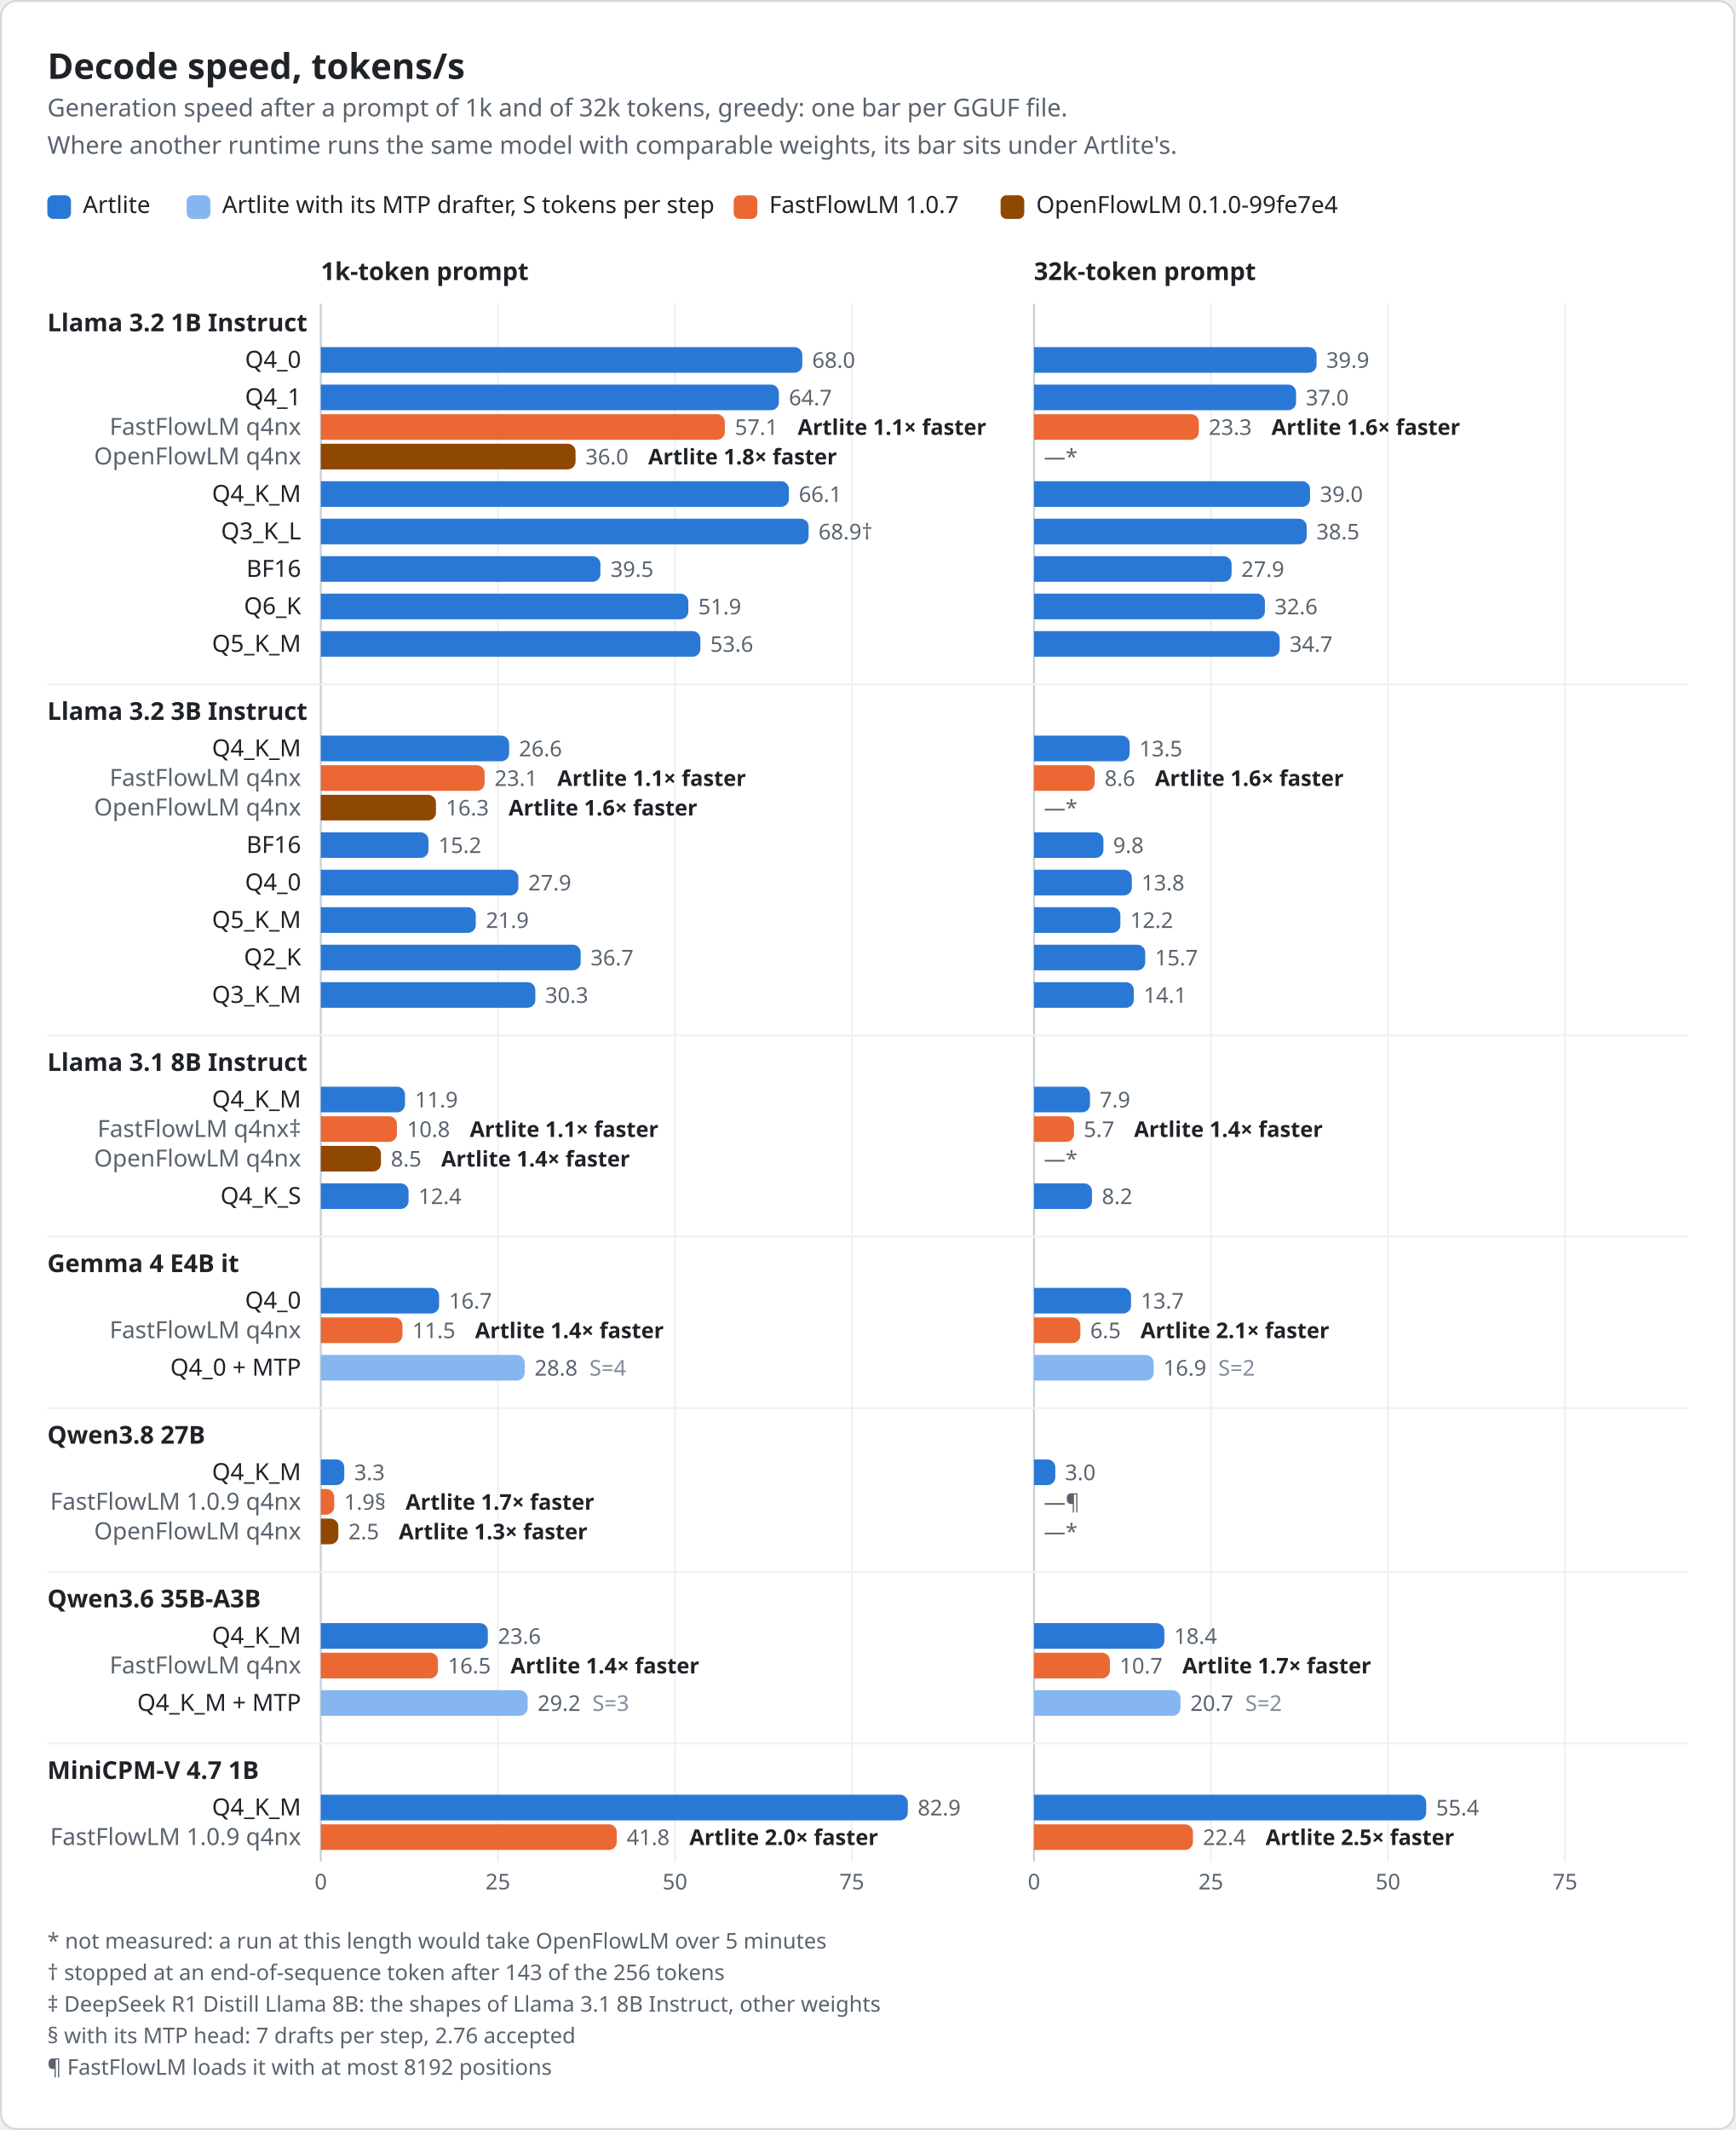
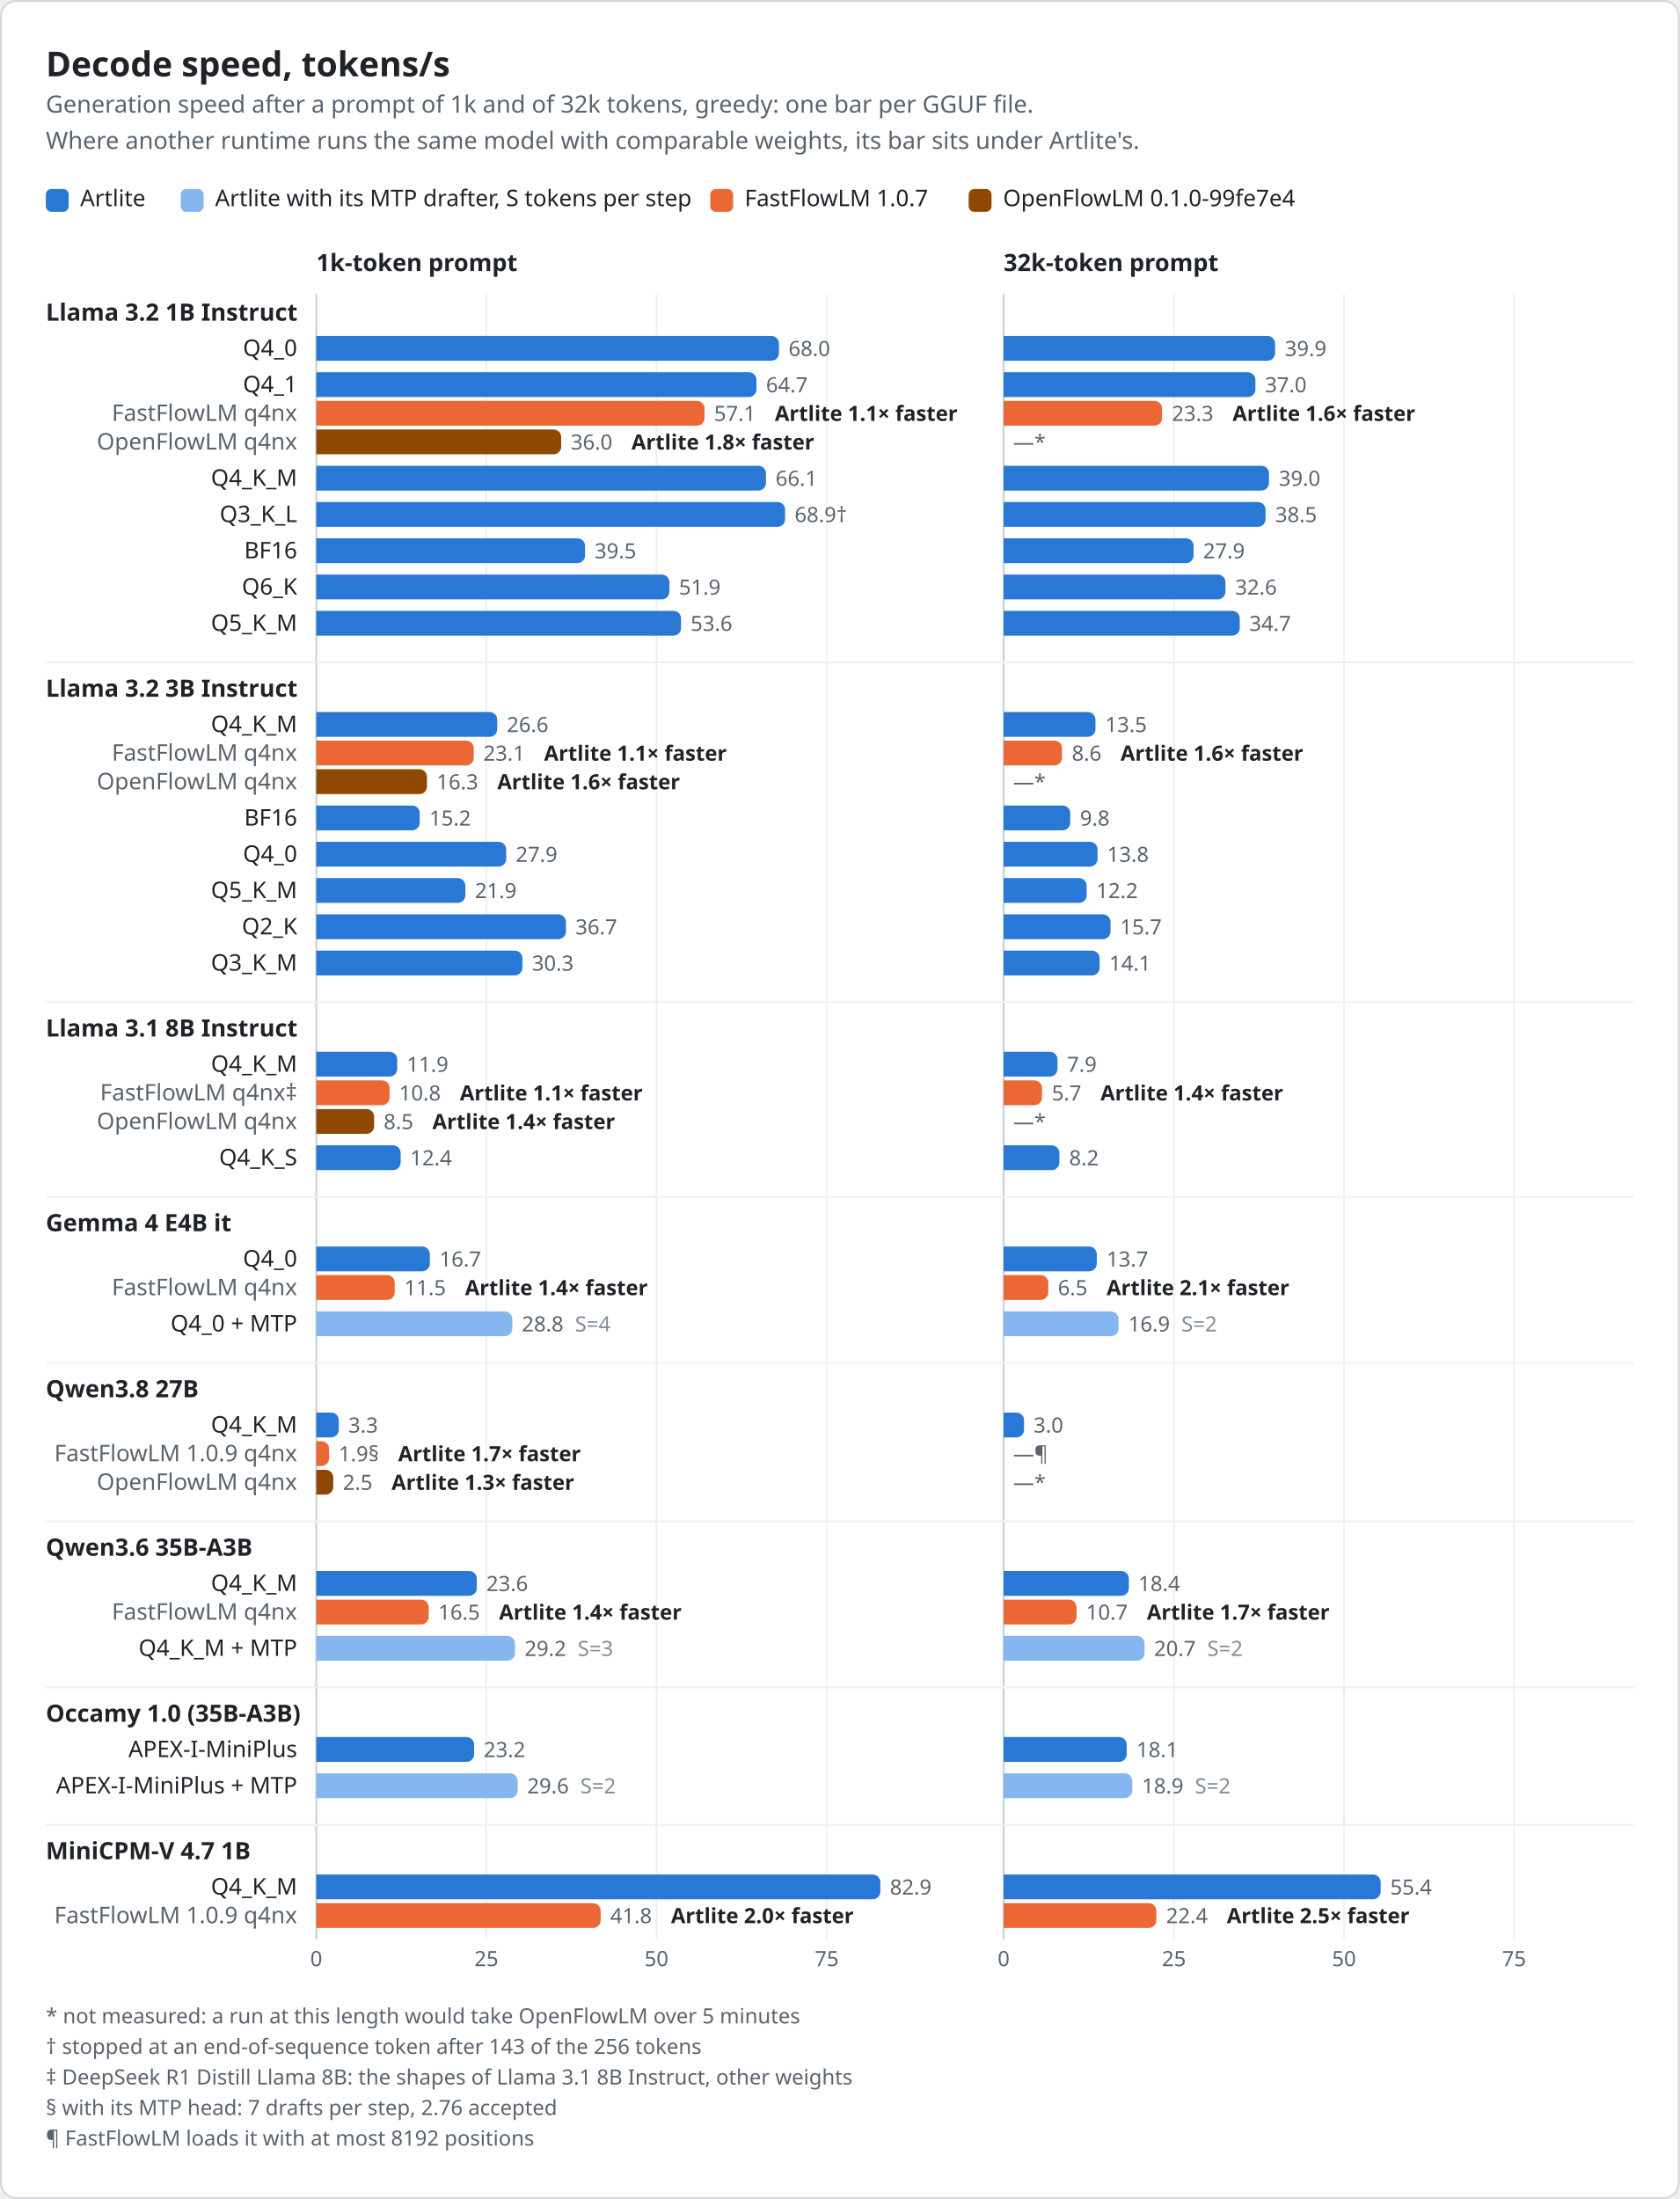
- <svg xmlns="http://www.w3.org/2000/svg" width="880" height="1080" viewBox="0 0 880 1080" role="img" aria-labelledby="t d">
+ <svg xmlns="http://www.w3.org/2000/svg" width="880" height="1152" viewBox="0 0 880 1152" role="img" aria-labelledby="t d">
  <style>text{font-family:-apple-system, BlinkMacSystemFont, "Segoe UI", "Noto Sans", Helvetica, Arial, sans-serif;font-size:11px;fill:#59636e;font-variant-numeric:tabular-nums}.title{font-size:18px;font-weight:600;fill:#1f2328}.sub{font-size:12.5px}.h{font-size:12.5px;font-weight:600;fill:#1f2328}.lbl{font-size:12px;fill:#1f2328}.lbl2{font-size:12px}.strong{font-weight:600;fill:#1f2328}.muted{fill:#818b98}.small{font-size:10px}.halo{paint-order:stroke;stroke:#ffffff;stroke-width:3px;stroke-linejoin:round}.grid{stroke:#eef1f4}.axis{stroke:#c8d1da}.guide{stroke:#d5dce3}.bracket{stroke:#59636e;fill:none}.ft{fill:#86b6ef}.detail{font-size:12px;font-weight:400;fill:#59636e}.tile{fill:#eef1f4;stroke:#59636e;stroke-width:1}.cut{stroke:#59636e;stroke-width:.75;fill:none}.f0{fill:#2a78d6}.l0{stroke:#2a78d6;stroke-width:2;fill:none;stroke-linejoin:round;stroke-linecap:round}.d0{fill:#2a78d6;stroke:#ffffff;stroke-width:1.5}.b0{fill:#2a78d6;fill-opacity:.16}.f1{fill:#eb6834}.l1{stroke:#eb6834;stroke-width:2;fill:none;stroke-linejoin:round;stroke-linecap:round}.d1{fill:#eb6834;stroke:#ffffff;stroke-width:1.5}.b1{fill:#eb6834;fill-opacity:.16}.f2{fill:#1baf7a}.l2{stroke:#1baf7a;stroke-width:2;fill:none;stroke-linejoin:round;stroke-linecap:round}.d2{fill:#1baf7a;stroke:#ffffff;stroke-width:1.5}.b2{fill:#1baf7a;fill-opacity:.16}.f3{fill:#8f4801}.l3{stroke:#8f4801;stroke-width:2;fill:none;stroke-linejoin:round;stroke-linecap:round}.d3{fill:#8f4801;stroke:#ffffff;stroke-width:1.5}.b3{fill:#8f4801;fill-opacity:.16}</style>
-   <rect x="0.5" y="0.5" width="879" height="1079" rx="8" fill="#ffffff" stroke="#d1d9e0" />
+   <rect x="0.5" y="0.5" width="879" height="1151" rx="8" fill="#ffffff" stroke="#d1d9e0" />
  <text x="24.0" y="40.0" class="title">Decode speed, tokens/s</text>
  <text x="24.0" y="59.0" class="sub">Generation speed after a prompt of 1k and of 32k tokens, greedy: one bar per GGUF file.</text>
  <text x="24.0" y="78.0" class="sub">Where another runtime runs the same model with comparable weights, its bar sits under Artlite's.</text>
  <rect x="24" y="99" width="12" height="12" rx="3" class="f0" />
  <text x="42.0" y="108.0" class="lbl">Artlite</text>
  <rect x="94.672" y="99" width="12" height="12" rx="3" class="ft" />
  <text x="112.7" y="108.0" class="lbl">Artlite with its MTP drafter, S tokens per step</text>
  <rect x="372.092" y="99" width="12" height="12" rx="3" class="f1" />
  <text x="390.1" y="108.0" class="lbl">FastFlowLM 1.0.7</text>
  <rect x="507.456" y="99" width="12" height="12" rx="3" class="f3" />
  <text x="525.5" y="108.0" class="lbl">OpenFlowLM 0.1.0-99fe7e4</text>
-   <text x="162.7" y="142.0" class="h">1k-token prompt</text>
-   <text x="524.4" y="142.0" class="h">32k-token prompt</text>
-   <line x1="162.7" y1="154.0" x2="162.7" y2="944.0" class="axis" />
-   <text x="162.7" y="958.0" text-anchor="middle">0</text>
-   <line x1="252.5" y1="154.0" x2="252.5" y2="944.0" class="grid" />
-   <text x="252.5" y="958.0" text-anchor="middle">25</text>
-   <line x1="342.3" y1="154.0" x2="342.3" y2="944.0" class="grid" />
-   <text x="342.3" y="958.0" text-anchor="middle">50</text>
-   <line x1="432.0" y1="154.0" x2="432.0" y2="944.0" class="grid" />
-   <text x="432.0" y="958.0" text-anchor="middle">75</text>
-   <line x1="524.4" y1="154.0" x2="524.4" y2="944.0" class="axis" />
-   <text x="524.4" y="958.0" text-anchor="middle">0</text>
-   <line x1="614.1" y1="154.0" x2="614.1" y2="944.0" class="grid" />
-   <text x="614.1" y="958.0" text-anchor="middle">25</text>
-   <line x1="703.9" y1="154.0" x2="703.9" y2="944.0" class="grid" />
-   <text x="703.9" y="958.0" text-anchor="middle">50</text>
-   <line x1="793.7" y1="154.0" x2="793.7" y2="944.0" class="grid" />
-   <text x="793.7" y="958.0" text-anchor="middle">75</text>
+   <text x="165.7" y="142.0" class="h">1k-token prompt</text>
+   <text x="525.8" y="142.0" class="h">32k-token prompt</text>
+   <line x1="165.7" y1="154.0" x2="165.7" y2="1016.0" class="axis" />
+   <text x="165.7" y="1030.0" text-anchor="middle">0</text>
+   <line x1="254.8" y1="154.0" x2="254.8" y2="1016.0" class="grid" />
+   <text x="254.8" y="1030.0" text-anchor="middle">25</text>
+   <line x1="343.9" y1="154.0" x2="343.9" y2="1016.0" class="grid" />
+   <text x="343.9" y="1030.0" text-anchor="middle">50</text>
+   <line x1="433.1" y1="154.0" x2="433.1" y2="1016.0" class="grid" />
+   <text x="433.1" y="1030.0" text-anchor="middle">75</text>
+   <line x1="525.8" y1="154.0" x2="525.8" y2="1016.0" class="axis" />
+   <text x="525.8" y="1030.0" text-anchor="middle">0</text>
+   <line x1="615.0" y1="154.0" x2="615.0" y2="1016.0" class="grid" />
+   <text x="615.0" y="1030.0" text-anchor="middle">25</text>
+   <line x1="704.1" y1="154.0" x2="704.1" y2="1016.0" class="grid" />
+   <text x="704.1" y="1030.0" text-anchor="middle">50</text>
+   <line x1="793.2" y1="154.0" x2="793.2" y2="1016.0" class="grid" />
+   <text x="793.2" y="1030.0" text-anchor="middle">75</text>
  <text x="24" y="168.0" class="h">Llama 3.2 1B Instruct</text>
-   <text x="152.7" y="186.5" text-anchor="end" class="lbl">Q4_0</text>
-   <path d="M162.7,176.0h240.2a4.0,4.0 0 0 1 4.0,4.0v5.0a4.0,4.0 0 0 1 -4.0,4.0h-240.2z" class="f0" />
-   <text x="411.9" y="186.5">68.0</text>
-   <path d="M524.4,176.0h139.3a4.0,4.0 0 0 1 4.0,4.0v5.0a4.0,4.0 0 0 1 -4.0,4.0h-139.3z" class="f0" />
-   <text x="672.6" y="186.5">39.9</text>
-   <text x="152.7" y="205.5" text-anchor="end" class="lbl">Q4_1</text>
-   <path d="M162.7,195.0h228.3a4.0,4.0 0 0 1 4.0,4.0v5.0a4.0,4.0 0 0 1 -4.0,4.0h-228.3z" class="f0" />
-   <text x="400.1" y="205.5">64.7</text>
-   <path d="M524.4,195.0h128.9a4.0,4.0 0 0 1 4.0,4.0v5.0a4.0,4.0 0 0 1 -4.0,4.0h-128.9z" class="f0" />
-   <text x="662.2" y="205.5">37.0</text>
-   <text x="152.7" y="220.5" text-anchor="end" class="lbl2">FastFlowLM q4nx</text>
-   <path d="M162.7,210.0h200.9a4.0,4.0 0 0 1 4.0,4.0v5.0a4.0,4.0 0 0 1 -4.0,4.0h-200.9z" class="f1" />
-   <text x="372.7" y="220.5">57.1<tspan dx="10" class="strong">Artlite 1.1× faster</tspan>
-   </text>
-   <path d="M524.4,210.0h79.6a4.0,4.0 0 0 1 4.0,4.0v5.0a4.0,4.0 0 0 1 -4.0,4.0h-79.6z" class="f1" />
-   <text x="613.0" y="220.5">23.3<tspan dx="10" class="strong">Artlite 1.6× faster</tspan>
-   </text>
-   <text x="152.7" y="235.5" text-anchor="end" class="lbl2">OpenFlowLM q4nx</text>
-   <path d="M162.7,225.0h125.2a4.0,4.0 0 0 1 4.0,4.0v5.0a4.0,4.0 0 0 1 -4.0,4.0h-125.2z" class="f3" />
-   <text x="296.9" y="235.5">36.0<tspan dx="10" class="strong">Artlite 1.8× faster</tspan>
-   </text>
-   <text x="529.4" y="235.5">—*</text>
-   <text x="152.7" y="254.5" text-anchor="end" class="lbl">Q4_K_M</text>
-   <path d="M162.7,244.0h233.4a4.0,4.0 0 0 1 4.0,4.0v5.0a4.0,4.0 0 0 1 -4.0,4.0h-233.4z" class="f0" />
-   <text x="405.1" y="254.5">66.1</text>
-   <path d="M524.4,244.0h136.0a4.0,4.0 0 0 1 4.0,4.0v5.0a4.0,4.0 0 0 1 -4.0,4.0h-136.0z" class="f0" />
-   <text x="669.4" y="254.5">39.0</text>
-   <text x="152.7" y="273.5" text-anchor="end" class="lbl">Q3_K_L</text>
-   <path d="M162.7,263.0h243.4a4.0,4.0 0 0 1 4.0,4.0v5.0a4.0,4.0 0 0 1 -4.0,4.0h-243.4z" class="f0" />
-   <text x="415.1" y="273.5">68.9†</text>
-   <path d="M524.4,263.0h134.3a4.0,4.0 0 0 1 4.0,4.0v5.0a4.0,4.0 0 0 1 -4.0,4.0h-134.3z" class="f0" />
-   <text x="667.6" y="273.5">38.5</text>
-   <text x="152.7" y="292.5" text-anchor="end" class="lbl">BF16</text>
-   <path d="M162.7,282.0h137.8a4.0,4.0 0 0 1 4.0,4.0v5.0a4.0,4.0 0 0 1 -4.0,4.0h-137.8z" class="f0" />
-   <text x="309.6" y="292.5">39.5</text>
-   <path d="M524.4,282.0h96.2a4.0,4.0 0 0 1 4.0,4.0v5.0a4.0,4.0 0 0 1 -4.0,4.0h-96.2z" class="f0" />
-   <text x="629.5" y="292.5">27.9</text>
-   <text x="152.7" y="311.5" text-anchor="end" class="lbl">Q6_K</text>
-   <path d="M162.7,301.0h182.4a4.0,4.0 0 0 1 4.0,4.0v5.0a4.0,4.0 0 0 1 -4.0,4.0h-182.4z" class="f0" />
-   <text x="354.1" y="311.5">51.9</text>
-   <path d="M524.4,301.0h113.1a4.0,4.0 0 0 1 4.0,4.0v5.0a4.0,4.0 0 0 1 -4.0,4.0h-113.1z" class="f0" />
-   <text x="646.4" y="311.5">32.6</text>
-   <text x="152.7" y="330.5" text-anchor="end" class="lbl">Q5_K_M</text>
-   <path d="M162.7,320.0h188.5a4.0,4.0 0 0 1 4.0,4.0v5.0a4.0,4.0 0 0 1 -4.0,4.0h-188.5z" class="f0" />
-   <text x="360.2" y="330.5">53.6</text>
-   <path d="M524.4,320.0h120.6a4.0,4.0 0 0 1 4.0,4.0v5.0a4.0,4.0 0 0 1 -4.0,4.0h-120.6z" class="f0" />
-   <text x="654.0" y="330.5">34.7</text>
+   <text x="155.7" y="186.5" text-anchor="end" class="lbl">Q4_0</text>
+   <path d="M165.7,176.0h238.4a4.0,4.0 0 0 1 4.0,4.0v5.0a4.0,4.0 0 0 1 -4.0,4.0h-238.4z" class="f0" />
+   <text x="413.1" y="186.5">68.0</text>
+   <path d="M525.8,176.0h138.2a4.0,4.0 0 0 1 4.0,4.0v5.0a4.0,4.0 0 0 1 -4.0,4.0h-138.2z" class="f0" />
+   <text x="673.1" y="186.5">39.9</text>
+   <text x="155.7" y="205.5" text-anchor="end" class="lbl">Q4_1</text>
+   <path d="M165.7,195.0h226.6a4.0,4.0 0 0 1 4.0,4.0v5.0a4.0,4.0 0 0 1 -4.0,4.0h-226.6z" class="f0" />
+   <text x="401.3" y="205.5">64.7</text>
+   <path d="M525.8,195.0h127.9a4.0,4.0 0 0 1 4.0,4.0v5.0a4.0,4.0 0 0 1 -4.0,4.0h-127.9z" class="f0" />
+   <text x="662.7" y="205.5">37.0</text>
+   <text x="155.7" y="220.5" text-anchor="end" class="lbl2">FastFlowLM q4nx</text>
+   <path d="M165.7,210.0h199.4a4.0,4.0 0 0 1 4.0,4.0v5.0a4.0,4.0 0 0 1 -4.0,4.0h-199.4z" class="f1" />
+   <text x="374.1" y="220.5">57.1<tspan dx="10" class="strong">Artlite 1.1× faster</tspan>
+   </text>
+   <path d="M525.8,210.0h79.0a4.0,4.0 0 0 1 4.0,4.0v5.0a4.0,4.0 0 0 1 -4.0,4.0h-79.0z" class="f1" />
+   <text x="613.9" y="220.5">23.3<tspan dx="10" class="strong">Artlite 1.6× faster</tspan>
+   </text>
+   <text x="155.7" y="235.5" text-anchor="end" class="lbl2">OpenFlowLM q4nx</text>
+   <path d="M165.7,225.0h124.3a4.0,4.0 0 0 1 4.0,4.0v5.0a4.0,4.0 0 0 1 -4.0,4.0h-124.3z" class="f3" />
+   <text x="299.0" y="235.5">36.0<tspan dx="10" class="strong">Artlite 1.8× faster</tspan>
+   </text>
+   <text x="530.8" y="235.5">—*</text>
+   <text x="155.7" y="254.5" text-anchor="end" class="lbl">Q4_K_M</text>
+   <path d="M165.7,244.0h231.6a4.0,4.0 0 0 1 4.0,4.0v5.0a4.0,4.0 0 0 1 -4.0,4.0h-231.6z" class="f0" />
+   <text x="406.3" y="254.5">66.1</text>
+   <path d="M525.8,244.0h135.0a4.0,4.0 0 0 1 4.0,4.0v5.0a4.0,4.0 0 0 1 -4.0,4.0h-135.0z" class="f0" />
+   <text x="669.9" y="254.5">39.0</text>
+   <text x="155.7" y="273.5" text-anchor="end" class="lbl">Q3_K_L</text>
+   <path d="M165.7,263.0h241.6a4.0,4.0 0 0 1 4.0,4.0v5.0a4.0,4.0 0 0 1 -4.0,4.0h-241.6z" class="f0" />
+   <text x="416.3" y="273.5">68.9†</text>
+   <path d="M525.8,263.0h133.2a4.0,4.0 0 0 1 4.0,4.0v5.0a4.0,4.0 0 0 1 -4.0,4.0h-133.2z" class="f0" />
+   <text x="668.1" y="273.5">38.5</text>
+   <text x="155.7" y="292.5" text-anchor="end" class="lbl">BF16</text>
+   <path d="M165.7,282.0h136.8a4.0,4.0 0 0 1 4.0,4.0v5.0a4.0,4.0 0 0 1 -4.0,4.0h-136.8z" class="f0" />
+   <text x="311.5" y="292.5">39.5</text>
+   <path d="M525.8,282.0h95.5a4.0,4.0 0 0 1 4.0,4.0v5.0a4.0,4.0 0 0 1 -4.0,4.0h-95.5z" class="f0" />
+   <text x="630.3" y="292.5">27.9</text>
+   <text x="155.7" y="311.5" text-anchor="end" class="lbl">Q6_K</text>
+   <path d="M165.7,301.0h181.0a4.0,4.0 0 0 1 4.0,4.0v5.0a4.0,4.0 0 0 1 -4.0,4.0h-181.0z" class="f0" />
+   <text x="355.7" y="311.5">51.9</text>
+   <path d="M525.8,301.0h112.2a4.0,4.0 0 0 1 4.0,4.0v5.0a4.0,4.0 0 0 1 -4.0,4.0h-112.2z" class="f0" />
+   <text x="647.1" y="311.5">32.6</text>
+   <text x="155.7" y="330.5" text-anchor="end" class="lbl">Q5_K_M</text>
+   <path d="M165.7,320.0h187.1a4.0,4.0 0 0 1 4.0,4.0v5.0a4.0,4.0 0 0 1 -4.0,4.0h-187.1z" class="f0" />
+   <text x="361.8" y="330.5">53.6</text>
+   <path d="M525.8,320.0h119.7a4.0,4.0 0 0 1 4.0,4.0v5.0a4.0,4.0 0 0 1 -4.0,4.0h-119.7z" class="f0" />
+   <text x="654.5" y="330.5">34.7</text>
  <line x1="24" y1="347.0" x2="856" y2="347.0" class="grid" />
  <text x="24" y="365.0" class="h">Llama 3.2 3B Instruct</text>
-   <text x="152.7" y="383.5" text-anchor="end" class="lbl">Q4_K_M</text>
-   <path d="M162.7,373.0h91.5a4.0,4.0 0 0 1 4.0,4.0v5.0a4.0,4.0 0 0 1 -4.0,4.0h-91.5z" class="f0" />
-   <text x="263.2" y="383.5">26.6</text>
-   <path d="M524.4,373.0h44.5a4.0,4.0 0 0 1 4.0,4.0v5.0a4.0,4.0 0 0 1 -4.0,4.0h-44.5z" class="f0" />
-   <text x="577.8" y="383.5">13.5</text>
-   <text x="152.7" y="398.5" text-anchor="end" class="lbl2">FastFlowLM q4nx</text>
-   <path d="M162.7,388.0h79.1a4.0,4.0 0 0 1 4.0,4.0v5.0a4.0,4.0 0 0 1 -4.0,4.0h-79.1z" class="f1" />
-   <text x="250.8" y="398.5">23.1<tspan dx="10" class="strong">Artlite 1.1× faster</tspan>
-   </text>
-   <path d="M524.4,388.0h26.8a4.0,4.0 0 0 1 4.0,4.0v5.0a4.0,4.0 0 0 1 -4.0,4.0h-26.8z" class="f1" />
-   <text x="560.2" y="398.5">8.6<tspan dx="10" class="strong">Artlite 1.6× faster</tspan>
-   </text>
-   <text x="152.7" y="413.5" text-anchor="end" class="lbl2">OpenFlowLM q4nx</text>
-   <path d="M162.7,403.0h54.4a4.0,4.0 0 0 1 4.0,4.0v5.0a4.0,4.0 0 0 1 -4.0,4.0h-54.4z" class="f3" />
-   <text x="226.1" y="413.5">16.3<tspan dx="10" class="strong">Artlite 1.6× faster</tspan>
-   </text>
-   <text x="529.4" y="413.5">—*</text>
-   <text x="152.7" y="432.5" text-anchor="end" class="lbl">BF16</text>
-   <path d="M162.7,422.0h50.6a4.0,4.0 0 0 1 4.0,4.0v5.0a4.0,4.0 0 0 1 -4.0,4.0h-50.6z" class="f0" />
-   <text x="222.3" y="432.5">15.2</text>
-   <path d="M524.4,422.0h31.2a4.0,4.0 0 0 1 4.0,4.0v5.0a4.0,4.0 0 0 1 -4.0,4.0h-31.2z" class="f0" />
-   <text x="564.5" y="432.5">9.8</text>
-   <text x="152.7" y="451.5" text-anchor="end" class="lbl">Q4_0</text>
-   <path d="M162.7,441.0h96.2a4.0,4.0 0 0 1 4.0,4.0v5.0a4.0,4.0 0 0 1 -4.0,4.0h-96.2z" class="f0" />
-   <text x="267.9" y="451.5">27.9</text>
-   <path d="M524.4,441.0h45.6a4.0,4.0 0 0 1 4.0,4.0v5.0a4.0,4.0 0 0 1 -4.0,4.0h-45.6z" class="f0" />
-   <text x="578.9" y="451.5">13.8</text>
-   <text x="152.7" y="470.5" text-anchor="end" class="lbl">Q5_K_M</text>
-   <path d="M162.7,460.0h74.6a4.0,4.0 0 0 1 4.0,4.0v5.0a4.0,4.0 0 0 1 -4.0,4.0h-74.6z" class="f0" />
-   <text x="246.4" y="470.5">21.9</text>
-   <path d="M524.4,460.0h39.8a4.0,4.0 0 0 1 4.0,4.0v5.0a4.0,4.0 0 0 1 -4.0,4.0h-39.8z" class="f0" />
-   <text x="573.2" y="470.5">12.2</text>
-   <text x="152.7" y="489.5" text-anchor="end" class="lbl">Q2_K</text>
-   <path d="M162.7,479.0h127.8a4.0,4.0 0 0 1 4.0,4.0v5.0a4.0,4.0 0 0 1 -4.0,4.0h-127.8z" class="f0" />
-   <text x="299.5" y="489.5">36.7</text>
-   <path d="M524.4,479.0h52.4a4.0,4.0 0 0 1 4.0,4.0v5.0a4.0,4.0 0 0 1 -4.0,4.0h-52.4z" class="f0" />
-   <text x="585.7" y="489.5">15.7</text>
-   <text x="152.7" y="508.5" text-anchor="end" class="lbl">Q3_K_M</text>
-   <path d="M162.7,498.0h104.8a4.0,4.0 0 0 1 4.0,4.0v5.0a4.0,4.0 0 0 1 -4.0,4.0h-104.8z" class="f0" />
-   <text x="276.5" y="508.5">30.3</text>
-   <path d="M524.4,498.0h46.6a4.0,4.0 0 0 1 4.0,4.0v5.0a4.0,4.0 0 0 1 -4.0,4.0h-46.6z" class="f0" />
-   <text x="580.0" y="508.5">14.1</text>
+   <text x="155.7" y="383.5" text-anchor="end" class="lbl">Q4_K_M</text>
+   <path d="M165.7,373.0h90.8a4.0,4.0 0 0 1 4.0,4.0v5.0a4.0,4.0 0 0 1 -4.0,4.0h-90.8z" class="f0" />
+   <text x="265.5" y="383.5">26.6</text>
+   <path d="M525.8,373.0h44.1a4.0,4.0 0 0 1 4.0,4.0v5.0a4.0,4.0 0 0 1 -4.0,4.0h-44.1z" class="f0" />
+   <text x="579.0" y="383.5">13.5</text>
+   <text x="155.7" y="398.5" text-anchor="end" class="lbl2">FastFlowLM q4nx</text>
+   <path d="M165.7,388.0h78.5a4.0,4.0 0 0 1 4.0,4.0v5.0a4.0,4.0 0 0 1 -4.0,4.0h-78.5z" class="f1" />
+   <text x="253.2" y="398.5">23.1<tspan dx="10" class="strong">Artlite 1.1× faster</tspan>
+   </text>
+   <path d="M525.8,388.0h26.6a4.0,4.0 0 0 1 4.0,4.0v5.0a4.0,4.0 0 0 1 -4.0,4.0h-26.6z" class="f1" />
+   <text x="561.5" y="398.5">8.6<tspan dx="10" class="strong">Artlite 1.6× faster</tspan>
+   </text>
+   <text x="155.7" y="413.5" text-anchor="end" class="lbl2">OpenFlowLM q4nx</text>
+   <path d="M165.7,403.0h54.0a4.0,4.0 0 0 1 4.0,4.0v5.0a4.0,4.0 0 0 1 -4.0,4.0h-54.0z" class="f3" />
+   <text x="228.7" y="413.5">16.3<tspan dx="10" class="strong">Artlite 1.6× faster</tspan>
+   </text>
+   <text x="530.8" y="413.5">—*</text>
+   <text x="155.7" y="432.5" text-anchor="end" class="lbl">BF16</text>
+   <path d="M165.7,422.0h50.2a4.0,4.0 0 0 1 4.0,4.0v5.0a4.0,4.0 0 0 1 -4.0,4.0h-50.2z" class="f0" />
+   <text x="224.9" y="432.5">15.2</text>
+   <path d="M525.8,422.0h30.9a4.0,4.0 0 0 1 4.0,4.0v5.0a4.0,4.0 0 0 1 -4.0,4.0h-30.9z" class="f0" />
+   <text x="565.8" y="432.5">9.8</text>
+   <text x="155.7" y="451.5" text-anchor="end" class="lbl">Q4_0</text>
+   <path d="M165.7,441.0h95.5a4.0,4.0 0 0 1 4.0,4.0v5.0a4.0,4.0 0 0 1 -4.0,4.0h-95.5z" class="f0" />
+   <text x="270.2" y="451.5">27.9</text>
+   <path d="M525.8,441.0h45.2a4.0,4.0 0 0 1 4.0,4.0v5.0a4.0,4.0 0 0 1 -4.0,4.0h-45.2z" class="f0" />
+   <text x="580.0" y="451.5">13.8</text>
+   <text x="155.7" y="470.5" text-anchor="end" class="lbl">Q5_K_M</text>
+   <path d="M165.7,460.0h74.1a4.0,4.0 0 0 1 4.0,4.0v5.0a4.0,4.0 0 0 1 -4.0,4.0h-74.1z" class="f0" />
+   <text x="248.8" y="470.5">21.9</text>
+   <path d="M525.8,460.0h39.5a4.0,4.0 0 0 1 4.0,4.0v5.0a4.0,4.0 0 0 1 -4.0,4.0h-39.5z" class="f0" />
+   <text x="574.3" y="470.5">12.2</text>
+   <text x="155.7" y="489.5" text-anchor="end" class="lbl">Q2_K</text>
+   <path d="M165.7,479.0h126.8a4.0,4.0 0 0 1 4.0,4.0v5.0a4.0,4.0 0 0 1 -4.0,4.0h-126.8z" class="f0" />
+   <text x="301.5" y="489.5">36.7</text>
+   <path d="M525.8,479.0h52.0a4.0,4.0 0 0 1 4.0,4.0v5.0a4.0,4.0 0 0 1 -4.0,4.0h-52.0z" class="f0" />
+   <text x="586.8" y="489.5">15.7</text>
+   <text x="155.7" y="508.5" text-anchor="end" class="lbl">Q3_K_M</text>
+   <path d="M165.7,498.0h104.0a4.0,4.0 0 0 1 4.0,4.0v5.0a4.0,4.0 0 0 1 -4.0,4.0h-104.0z" class="f0" />
+   <text x="278.7" y="508.5">30.3</text>
+   <path d="M525.8,498.0h46.3a4.0,4.0 0 0 1 4.0,4.0v5.0a4.0,4.0 0 0 1 -4.0,4.0h-46.3z" class="f0" />
+   <text x="581.1" y="508.5">14.1</text>
  <line x1="24" y1="525.0" x2="856" y2="525.0" class="grid" />
  <text x="24" y="543.0" class="h">Llama 3.1 8B Instruct</text>
-   <text x="152.7" y="561.5" text-anchor="end" class="lbl">Q4_K_M</text>
-   <path d="M162.7,551.0h38.7a4.0,4.0 0 0 1 4.0,4.0v5.0a4.0,4.0 0 0 1 -4.0,4.0h-38.7z" class="f0" />
-   <text x="210.4" y="561.5">11.9</text>
-   <path d="M524.4,551.0h24.4a4.0,4.0 0 0 1 4.0,4.0v5.0a4.0,4.0 0 0 1 -4.0,4.0h-24.4z" class="f0" />
-   <text x="557.7" y="561.5">7.9</text>
-   <text x="152.7" y="576.5" text-anchor="end" class="lbl2">FastFlowLM q4nx‡</text>
-   <path d="M162.7,566.0h34.6a4.0,4.0 0 0 1 4.0,4.0v5.0a4.0,4.0 0 0 1 -4.0,4.0h-34.6z" class="f1" />
-   <text x="206.4" y="576.5">10.8<tspan dx="10" class="strong">Artlite 1.1× faster</tspan>
-   </text>
-   <path d="M524.4,566.0h16.3a4.0,4.0 0 0 1 4.0,4.0v5.0a4.0,4.0 0 0 1 -4.0,4.0h-16.3z" class="f1" />
-   <text x="549.6" y="576.5">5.7<tspan dx="10" class="strong">Artlite 1.4× faster</tspan>
-   </text>
-   <text x="152.7" y="591.5" text-anchor="end" class="lbl2">OpenFlowLM q4nx</text>
-   <path d="M162.7,581.0h26.5a4.0,4.0 0 0 1 4.0,4.0v5.0a4.0,4.0 0 0 1 -4.0,4.0h-26.5z" class="f3" />
-   <text x="198.2" y="591.5">8.5<tspan dx="10" class="strong">Artlite 1.4× faster</tspan>
-   </text>
-   <text x="529.4" y="591.5">—*</text>
-   <text x="152.7" y="610.5" text-anchor="end" class="lbl">Q4_K_S</text>
-   <path d="M162.7,600.0h40.5a4.0,4.0 0 0 1 4.0,4.0v5.0a4.0,4.0 0 0 1 -4.0,4.0h-40.5z" class="f0" />
-   <text x="212.2" y="610.5">12.4</text>
-   <path d="M524.4,600.0h25.4a4.0,4.0 0 0 1 4.0,4.0v5.0a4.0,4.0 0 0 1 -4.0,4.0h-25.4z" class="f0" />
-   <text x="558.8" y="610.5">8.2</text>
+   <text x="155.7" y="561.5" text-anchor="end" class="lbl">Q4_K_M</text>
+   <path d="M165.7,551.0h38.4a4.0,4.0 0 0 1 4.0,4.0v5.0a4.0,4.0 0 0 1 -4.0,4.0h-38.4z" class="f0" />
+   <text x="213.1" y="561.5">11.9</text>
+   <path d="M525.8,551.0h24.2a4.0,4.0 0 0 1 4.0,4.0v5.0a4.0,4.0 0 0 1 -4.0,4.0h-24.2z" class="f0" />
+   <text x="559.0" y="561.5">7.9</text>
+   <text x="155.7" y="576.5" text-anchor="end" class="lbl2">FastFlowLM q4nx‡</text>
+   <path d="M165.7,566.0h34.4a4.0,4.0 0 0 1 4.0,4.0v5.0a4.0,4.0 0 0 1 -4.0,4.0h-34.4z" class="f1" />
+   <text x="209.1" y="576.5">10.8<tspan dx="10" class="strong">Artlite 1.1× faster</tspan>
+   </text>
+   <path d="M525.8,566.0h16.1a4.0,4.0 0 0 1 4.0,4.0v5.0a4.0,4.0 0 0 1 -4.0,4.0h-16.1z" class="f1" />
+   <text x="551.0" y="576.5">5.7<tspan dx="10" class="strong">Artlite 1.4× faster</tspan>
+   </text>
+   <text x="155.7" y="591.5" text-anchor="end" class="lbl2">OpenFlowLM q4nx</text>
+   <path d="M165.7,581.0h26.3a4.0,4.0 0 0 1 4.0,4.0v5.0a4.0,4.0 0 0 1 -4.0,4.0h-26.3z" class="f3" />
+   <text x="201.0" y="591.5">8.5<tspan dx="10" class="strong">Artlite 1.4× faster</tspan>
+   </text>
+   <text x="530.8" y="591.5">—*</text>
+   <text x="155.7" y="610.5" text-anchor="end" class="lbl">Q4_K_S</text>
+   <path d="M165.7,600.0h40.2a4.0,4.0 0 0 1 4.0,4.0v5.0a4.0,4.0 0 0 1 -4.0,4.0h-40.2z" class="f0" />
+   <text x="214.9" y="610.5">12.4</text>
+   <path d="M525.8,600.0h25.2a4.0,4.0 0 0 1 4.0,4.0v5.0a4.0,4.0 0 0 1 -4.0,4.0h-25.2z" class="f0" />
+   <text x="560.1" y="610.5">8.2</text>
  <line x1="24" y1="627.0" x2="856" y2="627.0" class="grid" />
  <text x="24" y="645.0" class="h">Gemma 4 E4B it</text>
-   <text x="152.7" y="663.5" text-anchor="end" class="lbl">Q4_0</text>
-   <path d="M162.7,653.0h56.0a4.0,4.0 0 0 1 4.0,4.0v5.0a4.0,4.0 0 0 1 -4.0,4.0h-56.0z" class="f0" />
-   <text x="227.7" y="663.5">16.7</text>
-   <path d="M524.4,653.0h45.2a4.0,4.0 0 0 1 4.0,4.0v5.0a4.0,4.0 0 0 1 -4.0,4.0h-45.2z" class="f0" />
-   <text x="578.6" y="663.5">13.7</text>
-   <text x="152.7" y="678.5" text-anchor="end" class="lbl2">FastFlowLM q4nx</text>
-   <path d="M162.7,668.0h37.4a4.0,4.0 0 0 1 4.0,4.0v5.0a4.0,4.0 0 0 1 -4.0,4.0h-37.4z" class="f1" />
-   <text x="209.1" y="678.5">11.5<tspan dx="10" class="strong">Artlite 1.4× faster</tspan>
-   </text>
-   <path d="M524.4,668.0h19.5a4.0,4.0 0 0 1 4.0,4.0v5.0a4.0,4.0 0 0 1 -4.0,4.0h-19.5z" class="f1" />
-   <text x="552.9" y="678.5">6.5<tspan dx="10" class="strong">Artlite 2.1× faster</tspan>
-   </text>
-   <text x="152.7" y="697.5" text-anchor="end" class="lbl">Q4_0 + MTP</text>
-   <path d="M162.7,687.0h99.4a4.0,4.0 0 0 1 4.0,4.0v5.0a4.0,4.0 0 0 1 -4.0,4.0h-99.4z" class="ft" />
-   <text x="271.1" y="697.5">28.8<tspan dx="6" class="muted">S=4</tspan>
-   </text>
-   <path d="M524.4,687.0h56.7a4.0,4.0 0 0 1 4.0,4.0v5.0a4.0,4.0 0 0 1 -4.0,4.0h-56.7z" class="ft" />
-   <text x="590.0" y="697.5">16.9<tspan dx="6" class="muted">S=2</tspan>
+   <text x="155.7" y="663.5" text-anchor="end" class="lbl">Q4_0</text>
+   <path d="M165.7,653.0h55.5a4.0,4.0 0 0 1 4.0,4.0v5.0a4.0,4.0 0 0 1 -4.0,4.0h-55.5z" class="f0" />
+   <text x="230.2" y="663.5">16.7</text>
+   <path d="M525.8,653.0h44.8a4.0,4.0 0 0 1 4.0,4.0v5.0a4.0,4.0 0 0 1 -4.0,4.0h-44.8z" class="f0" />
+   <text x="579.7" y="663.5">13.7</text>
+   <text x="155.7" y="678.5" text-anchor="end" class="lbl2">FastFlowLM q4nx</text>
+   <path d="M165.7,668.0h37.1a4.0,4.0 0 0 1 4.0,4.0v5.0a4.0,4.0 0 0 1 -4.0,4.0h-37.1z" class="f1" />
+   <text x="211.8" y="678.5">11.5<tspan dx="10" class="strong">Artlite 1.4× faster</tspan>
+   </text>
+   <path d="M525.8,668.0h19.4a4.0,4.0 0 0 1 4.0,4.0v5.0a4.0,4.0 0 0 1 -4.0,4.0h-19.4z" class="f1" />
+   <text x="554.2" y="678.5">6.5<tspan dx="10" class="strong">Artlite 2.1× faster</tspan>
+   </text>
+   <text x="155.7" y="697.5" text-anchor="end" class="lbl">Q4_0 + MTP</text>
+   <path d="M165.7,687.0h98.7a4.0,4.0 0 0 1 4.0,4.0v5.0a4.0,4.0 0 0 1 -4.0,4.0h-98.7z" class="ft" />
+   <text x="273.4" y="697.5">28.8<tspan dx="6" class="muted">S=4</tspan>
+   </text>
+   <path d="M525.8,687.0h56.2a4.0,4.0 0 0 1 4.0,4.0v5.0a4.0,4.0 0 0 1 -4.0,4.0h-56.2z" class="ft" />
+   <text x="591.1" y="697.5">16.9<tspan dx="6" class="muted">S=2</tspan>
  </text>
  <line x1="24" y1="714.0" x2="856" y2="714.0" class="grid" />
  <text x="24" y="732.0" class="h">Qwen3.8 27B</text>
-   <text x="152.7" y="750.5" text-anchor="end" class="lbl">Q4_K_M</text>
-   <path d="M162.7,740.0h7.9a4.0,4.0 0 0 1 4.0,4.0v5.0a4.0,4.0 0 0 1 -4.0,4.0h-7.9z" class="f0" />
-   <text x="179.6" y="750.5">3.3</text>
-   <path d="M524.4,740.0h6.8a4.0,4.0 0 0 1 4.0,4.0v5.0a4.0,4.0 0 0 1 -4.0,4.0h-6.8z" class="f0" />
-   <text x="540.1" y="750.5">3.0</text>
-   <text x="152.7" y="765.5" text-anchor="end" class="lbl2">FastFlowLM 1.0.9 q4nx</text>
-   <path d="M162.7,755.0h2.8a4.0,4.0 0 0 1 4.0,4.0v5.0a4.0,4.0 0 0 1 -4.0,4.0h-2.8z" class="f1" />
-   <text x="174.5" y="765.5">1.9§<tspan dx="10" class="strong">Artlite 1.7× faster</tspan>
-   </text>
-   <text x="529.4" y="765.5">—¶</text>
-   <text x="152.7" y="780.5" text-anchor="end" class="lbl2">OpenFlowLM q4nx</text>
-   <path d="M162.7,770.0h4.9a4.0,4.0 0 0 1 4.0,4.0v5.0a4.0,4.0 0 0 1 -4.0,4.0h-4.9z" class="f3" />
-   <text x="176.7" y="780.5">2.5<tspan dx="10" class="strong">Artlite 1.3× faster</tspan>
-   </text>
-   <text x="529.4" y="780.5">—*</text>
+   <text x="155.7" y="750.5" text-anchor="end" class="lbl">Q4_K_M</text>
+   <path d="M165.7,740.0h7.8a4.0,4.0 0 0 1 4.0,4.0v5.0a4.0,4.0 0 0 1 -4.0,4.0h-7.8z" class="f0" />
+   <text x="182.5" y="750.5">3.3</text>
+   <path d="M525.8,740.0h6.7a4.0,4.0 0 0 1 4.0,4.0v5.0a4.0,4.0 0 0 1 -4.0,4.0h-6.7z" class="f0" />
+   <text x="541.5" y="750.5">3.0</text>
+   <text x="155.7" y="765.5" text-anchor="end" class="lbl2">FastFlowLM 1.0.9 q4nx</text>
+   <path d="M165.7,755.0h2.7a4.0,4.0 0 0 1 4.0,4.0v5.0a4.0,4.0 0 0 1 -4.0,4.0h-2.7z" class="f1" />
+   <text x="177.4" y="765.5">1.9§<tspan dx="10" class="strong">Artlite 1.7× faster</tspan>
+   </text>
+   <text x="530.8" y="765.5">—¶</text>
+   <text x="155.7" y="780.5" text-anchor="end" class="lbl2">OpenFlowLM q4nx</text>
+   <path d="M165.7,770.0h4.9a4.0,4.0 0 0 1 4.0,4.0v5.0a4.0,4.0 0 0 1 -4.0,4.0h-4.9z" class="f3" />
+   <text x="179.6" y="780.5">2.5<tspan dx="10" class="strong">Artlite 1.3× faster</tspan>
+   </text>
+   <text x="530.8" y="780.5">—*</text>
  <line x1="24" y1="797.0" x2="856" y2="797.0" class="grid" />
  <text x="24" y="815.0" class="h">Qwen3.6 35B-A3B</text>
-   <text x="152.7" y="833.5" text-anchor="end" class="lbl">Q4_K_M</text>
-   <path d="M162.7,823.0h80.7a4.0,4.0 0 0 1 4.0,4.0v5.0a4.0,4.0 0 0 1 -4.0,4.0h-80.7z" class="f0" />
-   <text x="252.5" y="833.5">23.6</text>
-   <path d="M524.4,823.0h62.1a4.0,4.0 0 0 1 4.0,4.0v5.0a4.0,4.0 0 0 1 -4.0,4.0h-62.1z" class="f0" />
-   <text x="595.4" y="833.5">18.4</text>
-   <text x="152.7" y="848.5" text-anchor="end" class="lbl2">FastFlowLM q4nx</text>
-   <path d="M162.7,838.0h55.4a4.0,4.0 0 0 1 4.0,4.0v5.0a4.0,4.0 0 0 1 -4.0,4.0h-55.4z" class="f1" />
-   <text x="227.1" y="848.5">16.5<tspan dx="10" class="strong">Artlite 1.4× faster</tspan>
-   </text>
-   <path d="M524.4,838.0h34.5a4.0,4.0 0 0 1 4.0,4.0v5.0a4.0,4.0 0 0 1 -4.0,4.0h-34.5z" class="f1" />
-   <text x="567.8" y="848.5">10.7<tspan dx="10" class="strong">Artlite 1.7× faster</tspan>
-   </text>
-   <text x="152.7" y="867.5" text-anchor="end" class="lbl">Q4_K_M + MTP</text>
-   <path d="M162.7,857.0h100.9a4.0,4.0 0 0 1 4.0,4.0v5.0a4.0,4.0 0 0 1 -4.0,4.0h-100.9z" class="ft" />
-   <text x="272.6" y="867.5">29.2<tspan dx="6" class="muted">S=3</tspan>
-   </text>
-   <path d="M524.4,857.0h70.3a4.0,4.0 0 0 1 4.0,4.0v5.0a4.0,4.0 0 0 1 -4.0,4.0h-70.3z" class="ft" />
-   <text x="603.7" y="867.5">20.7<tspan dx="6" class="muted">S=2</tspan>
+   <text x="155.7" y="833.5" text-anchor="end" class="lbl">Q4_K_M</text>
+   <path d="M165.7,823.0h80.1a4.0,4.0 0 0 1 4.0,4.0v5.0a4.0,4.0 0 0 1 -4.0,4.0h-80.1z" class="f0" />
+   <text x="254.8" y="833.5">23.6</text>
+   <path d="M525.8,823.0h61.6a4.0,4.0 0 0 1 4.0,4.0v5.0a4.0,4.0 0 0 1 -4.0,4.0h-61.6z" class="f0" />
+   <text x="596.4" y="833.5">18.4</text>
+   <text x="155.7" y="848.5" text-anchor="end" class="lbl2">FastFlowLM q4nx</text>
+   <path d="M165.7,838.0h54.9a4.0,4.0 0 0 1 4.0,4.0v5.0a4.0,4.0 0 0 1 -4.0,4.0h-54.9z" class="f1" />
+   <text x="229.6" y="848.5">16.5<tspan dx="10" class="strong">Artlite 1.4× faster</tspan>
+   </text>
+   <path d="M525.8,838.0h34.2a4.0,4.0 0 0 1 4.0,4.0v5.0a4.0,4.0 0 0 1 -4.0,4.0h-34.2z" class="f1" />
+   <text x="569.0" y="848.5">10.7<tspan dx="10" class="strong">Artlite 1.7× faster</tspan>
+   </text>
+   <text x="155.7" y="867.5" text-anchor="end" class="lbl">Q4_K_M + MTP</text>
+   <path d="M165.7,857.0h100.1a4.0,4.0 0 0 1 4.0,4.0v5.0a4.0,4.0 0 0 1 -4.0,4.0h-100.1z" class="ft" />
+   <text x="274.8" y="867.5">29.2<tspan dx="6" class="muted">S=3</tspan>
+   </text>
+   <path d="M525.8,857.0h69.8a4.0,4.0 0 0 1 4.0,4.0v5.0a4.0,4.0 0 0 1 -4.0,4.0h-69.8z" class="ft" />
+   <text x="604.6" y="867.5">20.7<tspan dx="6" class="muted">S=2</tspan>
  </text>
  <line x1="24" y1="884.0" x2="856" y2="884.0" class="grid" />
-   <text x="24" y="902.0" class="h">MiniCPM-V 4.7 1B</text>
-   <text x="152.7" y="920.5" text-anchor="end" class="lbl">Q4_K_M</text>
-   <path d="M162.7,910.0h293.7a4.0,4.0 0 0 1 4.0,4.0v5.0a4.0,4.0 0 0 1 -4.0,4.0h-293.7z" class="f0" />
-   <text x="465.4" y="920.5">82.9</text>
-   <path d="M524.4,910.0h194.9a4.0,4.0 0 0 1 4.0,4.0v5.0a4.0,4.0 0 0 1 -4.0,4.0h-194.9z" class="f0" />
-   <text x="728.3" y="920.5">55.4</text>
-   <text x="152.7" y="935.5" text-anchor="end" class="lbl2">FastFlowLM 1.0.9 q4nx</text>
-   <path d="M162.7,925.0h146.1a4.0,4.0 0 0 1 4.0,4.0v5.0a4.0,4.0 0 0 1 -4.0,4.0h-146.1z" class="f1" />
-   <text x="317.8" y="935.5">41.8<tspan dx="10" class="strong">Artlite 2.0× faster</tspan>
-   </text>
-   <path d="M524.4,925.0h76.6a4.0,4.0 0 0 1 4.0,4.0v5.0a4.0,4.0 0 0 1 -4.0,4.0h-76.6z" class="f1" />
-   <text x="610.0" y="935.5">22.4<tspan dx="10" class="strong">Artlite 2.5× faster</tspan>
-   </text>
-   <text x="24.0" y="988.0">* not measured: a run at this length would take OpenFlowLM over 5 minutes</text>
-   <text x="24.0" y="1004.0">† stopped at an end-of-sequence token after 143 of the 256 tokens</text>
-   <text x="24.0" y="1020.0">‡ DeepSeek R1 Distill Llama 8B: the shapes of Llama 3.1 8B Instruct, other weights</text>
-   <text x="24.0" y="1036.0">§ with its MTP head: 7 drafts per step, 2.76 accepted</text>
-   <text x="24.0" y="1052.0">¶ FastFlowLM loads it with at most 8192 positions</text>
+   <text x="24" y="902.0" class="h">Occamy 1.0 (35B-A3B)</text>
+   <text x="155.7" y="920.5" text-anchor="end" class="lbl">APEX-I-MiniPlus</text>
+   <path d="M165.7,910.0h78.7a4.0,4.0 0 0 1 4.0,4.0v5.0a4.0,4.0 0 0 1 -4.0,4.0h-78.7z" class="f0" />
+   <text x="253.4" y="920.5">23.2</text>
+   <path d="M525.8,910.0h60.5a4.0,4.0 0 0 1 4.0,4.0v5.0a4.0,4.0 0 0 1 -4.0,4.0h-60.5z" class="f0" />
+   <text x="595.4" y="920.5">18.1</text>
+   <text x="155.7" y="939.5" text-anchor="end" class="lbl">APEX-I-MiniPlus + MTP</text>
+   <path d="M165.7,929.0h101.5a4.0,4.0 0 0 1 4.0,4.0v5.0a4.0,4.0 0 0 1 -4.0,4.0h-101.5z" class="ft" />
+   <text x="276.2" y="939.5">29.6<tspan dx="6" class="muted">S=2</tspan>
+   </text>
+   <path d="M525.8,929.0h63.4a4.0,4.0 0 0 1 4.0,4.0v5.0a4.0,4.0 0 0 1 -4.0,4.0h-63.4z" class="ft" />
+   <text x="598.2" y="939.5">18.9<tspan dx="6" class="muted">S=2</tspan>
+   </text>
+   <line x1="24" y1="956.0" x2="856" y2="956.0" class="grid" />
+   <text x="24" y="974.0" class="h">MiniCPM-V 4.7 1B</text>
+   <text x="155.7" y="992.5" text-anchor="end" class="lbl">Q4_K_M</text>
+   <path d="M165.7,982.0h291.5a4.0,4.0 0 0 1 4.0,4.0v5.0a4.0,4.0 0 0 1 -4.0,4.0h-291.5z" class="f0" />
+   <text x="466.2" y="992.5">82.9</text>
+   <path d="M525.8,982.0h193.5a4.0,4.0 0 0 1 4.0,4.0v5.0a4.0,4.0 0 0 1 -4.0,4.0h-193.5z" class="f0" />
+   <text x="728.3" y="992.5">55.4</text>
+   <text x="155.7" y="1007.5" text-anchor="end" class="lbl2">FastFlowLM 1.0.9 q4nx</text>
+   <path d="M165.7,997.0h145.0a4.0,4.0 0 0 1 4.0,4.0v5.0a4.0,4.0 0 0 1 -4.0,4.0h-145.0z" class="f1" />
+   <text x="319.7" y="1007.5">41.8<tspan dx="10" class="strong">Artlite 2.0× faster</tspan>
+   </text>
+   <path d="M525.8,997.0h76.0a4.0,4.0 0 0 1 4.0,4.0v5.0a4.0,4.0 0 0 1 -4.0,4.0h-76.0z" class="f1" />
+   <text x="610.9" y="1007.5">22.4<tspan dx="10" class="strong">Artlite 2.5× faster</tspan>
+   </text>
+   <text x="24.0" y="1060.0">* not measured: a run at this length would take OpenFlowLM over 5 minutes</text>
+   <text x="24.0" y="1076.0">† stopped at an end-of-sequence token after 143 of the 256 tokens</text>
+   <text x="24.0" y="1092.0">‡ DeepSeek R1 Distill Llama 8B: the shapes of Llama 3.1 8B Instruct, other weights</text>
+   <text x="24.0" y="1108.0">§ with its MTP head: 7 drafts per step, 2.76 accepted</text>
+   <text x="24.0" y="1124.0">¶ FastFlowLM loads it with at most 8192 positions</text>
</svg>
